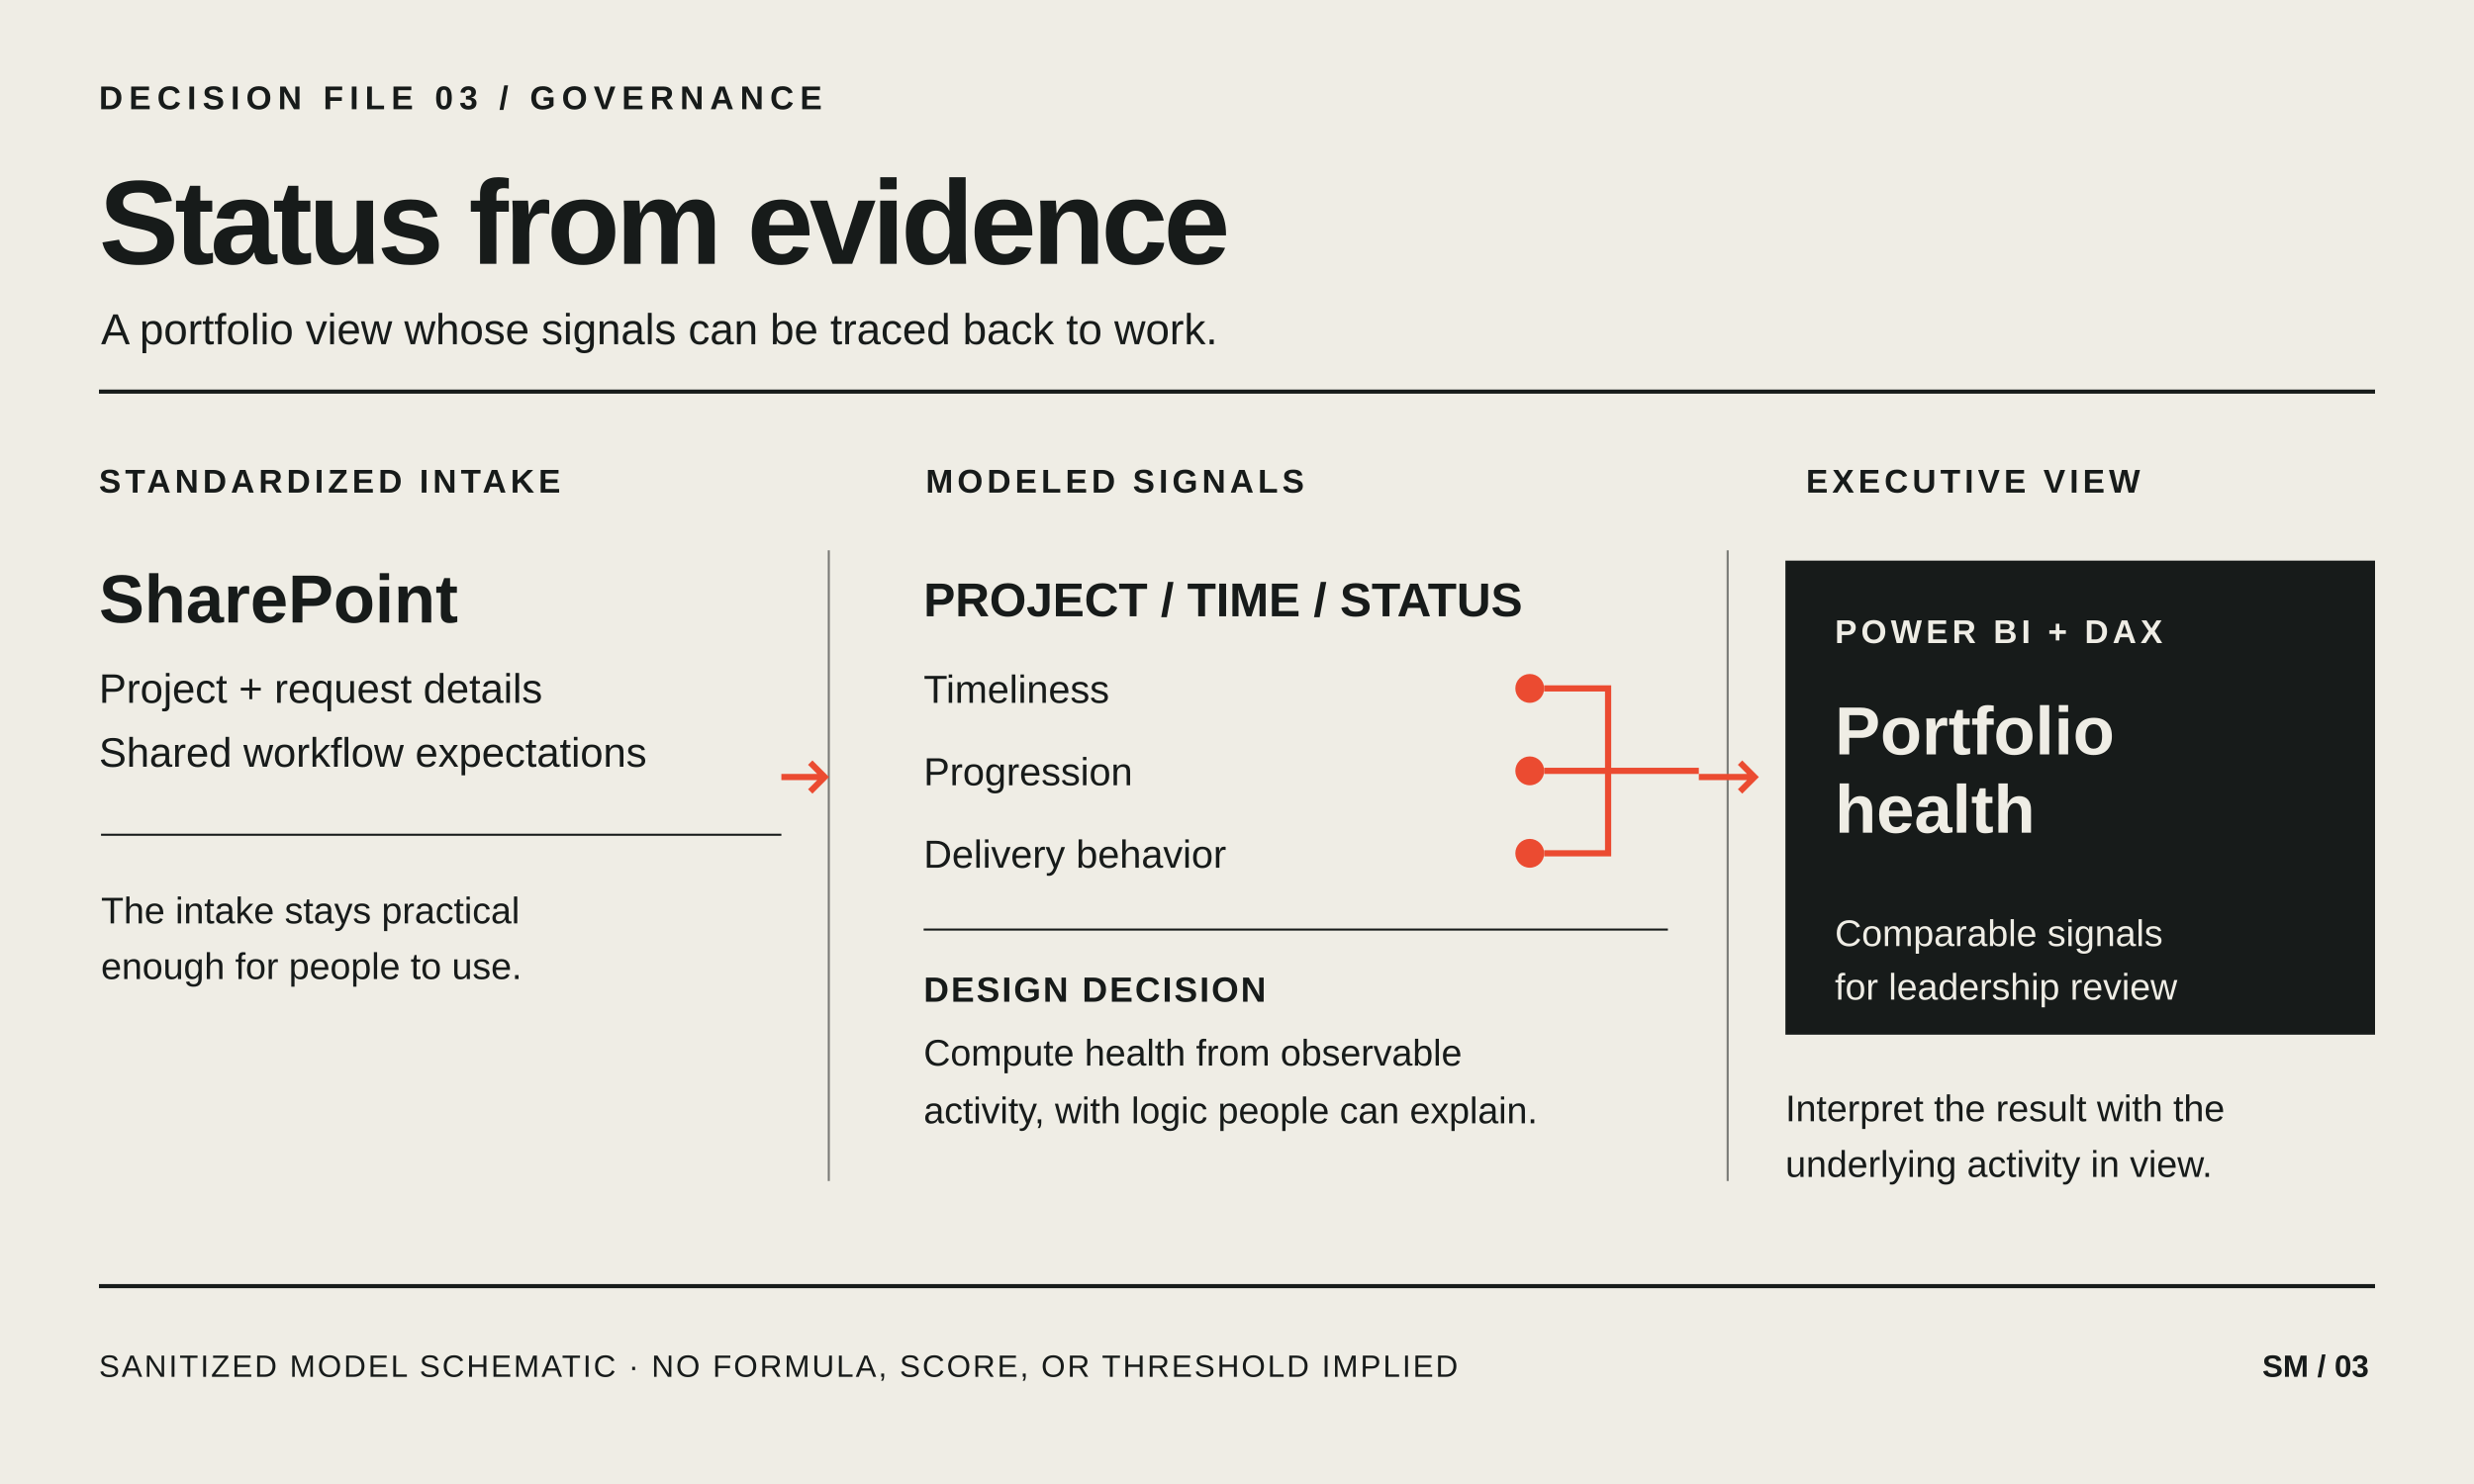
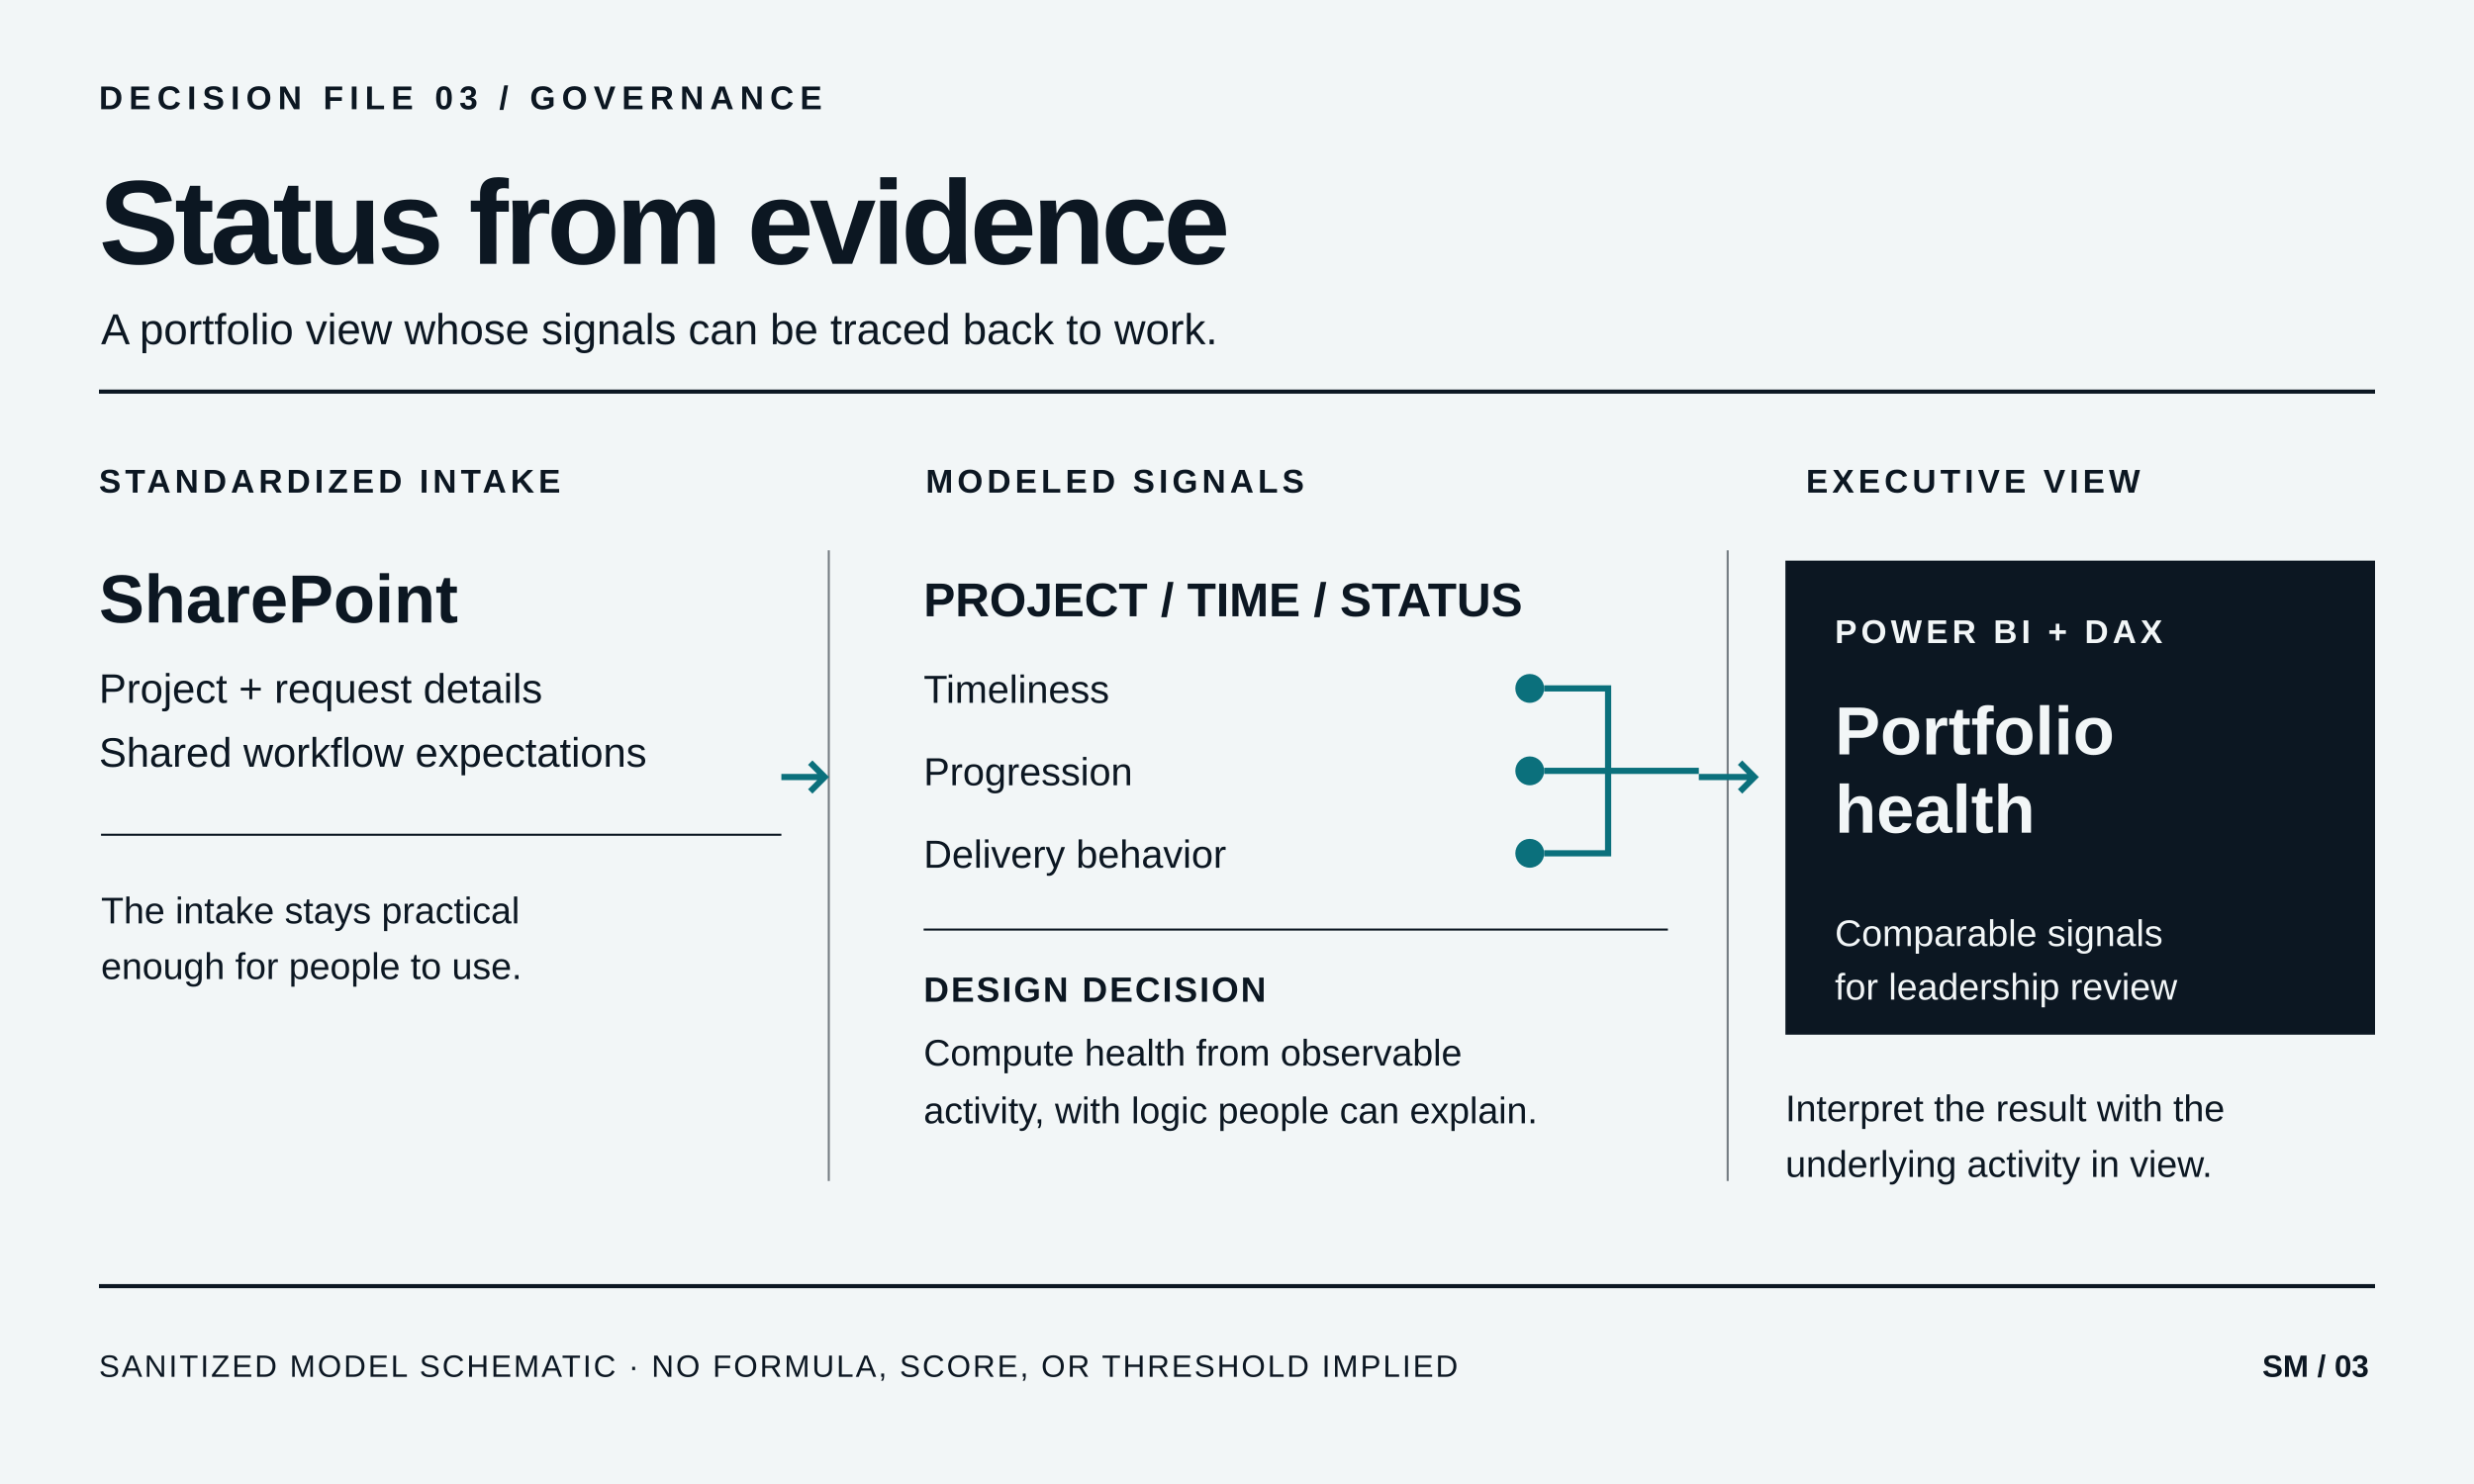
<svg xmlns="http://www.w3.org/2000/svg" viewBox="0 0 1200 720" role="img" aria-labelledby="title description">
-   <rect width="1200" height="720" fill="#EFEDE5" />
-   <g fill="#171B1A" font-family="Arial, Helvetica, sans-serif">
+   <rect width="1200" height="720" fill="#F2F6F7" />
+   <g fill="#0C1722" font-family="Arial, Helvetica, sans-serif">
    <text x="48" y="53" font-size="16" font-weight="700" letter-spacing="3">DECISION FILE 03 / GOVERNANCE</text>
    <text x="48" y="128" font-size="58" font-weight="800" letter-spacing="-2">Status from evidence</text>
    <text x="49" y="167" font-size="21">A portfolio view whose signals can be traced back to work.</text>
  </g>
-   <path d="M48 190H1152M48 624H1152" stroke="#171B1A" stroke-width="2" />
-   <g fill="#171B1A" font-family="Arial, Helvetica, sans-serif">
+   <path d="M48 190H1152M48 624H1152" stroke="#0C1722" stroke-width="2" />
+   <g fill="#0C1722" font-family="Arial, Helvetica, sans-serif">
    <text x="48" y="239" font-size="16" font-weight="700" letter-spacing="2">STANDARDIZED INTAKE</text>
    <text x="449" y="239" font-size="16" font-weight="700" letter-spacing="2">MODELED SIGNALS</text>
    <text x="876" y="239" font-size="16" font-weight="700" letter-spacing="2">EXECUTIVE VIEW</text>
    <text x="48" y="302" font-size="33" font-weight="700">SharePoint</text>
    <text x="48" y="341" font-size="20">Project + request details</text>
    <text x="48" y="372" font-size="20">Shared workflow expectations</text>
  </g>
-   <path d="M49 405H379" stroke="#171B1A" stroke-width="1" />
-   <g fill="#171B1A" font-family="Arial, Helvetica, sans-serif">
+   <path d="M49 405H379" stroke="#0C1722" stroke-width="1" />
+   <g fill="#0C1722" font-family="Arial, Helvetica, sans-serif">
    <text x="49" y="448" font-size="18">The intake stays practical</text>
    <text x="49" y="475" font-size="18">enough for people to use.</text>
  </g>
-   <path d="M402 267V573M838 267V573" stroke="#171B1A" stroke-width="1" opacity=".55" />
-   <g font-family="Arial, Helvetica, sans-serif" fill="#171B1A">
+   <path d="M402 267V573M838 267V573" stroke="#0C1722" stroke-width="1" opacity=".55" />
+   <g font-family="Arial, Helvetica, sans-serif" fill="#0C1722">
    <text x="448" y="299" font-size="23" font-weight="700">PROJECT / TIME / STATUS</text>
    <text x="448" y="341" font-size="19">Timeliness</text>
    <text x="448" y="381" font-size="19">Progression</text>
    <text x="448" y="421" font-size="19">Delivery behavior</text>
  </g>
-   <circle cx="742" cy="334" r="7" fill="#EB4B31" />
-   <circle cx="742" cy="374" r="7" fill="#EB4B31" />
-   <circle cx="742" cy="414" r="7" fill="#EB4B31" />
-   <path d="M749 334H780V374M749 374H780M749 414H780V374M780 374H824" fill="none" stroke="#EB4B31" stroke-width="3" />
-   <path d="M448 451H809" stroke="#171B1A" stroke-width="1" />
-   <g fill="#171B1A" font-family="Arial, Helvetica, sans-serif">
+   <circle cx="742" cy="334" r="7" fill="#0B707C" />
+   <circle cx="742" cy="374" r="7" fill="#0B707C" />
+   <circle cx="742" cy="414" r="7" fill="#0B707C" />
+   <path d="M749 334H780V374M749 374H780M749 414H780V374M780 374H824" fill="none" stroke="#0B707C" stroke-width="3" />
+   <path d="M448 451H809" stroke="#0C1722" stroke-width="1" />
+   <g fill="#0C1722" font-family="Arial, Helvetica, sans-serif">
    <text x="448" y="486" font-size="17" font-weight="700" letter-spacing="1">DESIGN DECISION</text>
    <text x="448" y="517" font-size="18">Compute health from observable</text>
    <text x="448" y="545" font-size="18">activity, with logic people can explain.</text>
  </g>
-   <rect x="866" y="272" width="286" height="230" fill="#171B1A" />
-   <g fill="#EFEDE5" font-family="Arial, Helvetica, sans-serif">
+   <rect x="866" y="272" width="286" height="230" fill="#0C1722" />
+   <g fill="#F2F6F7" font-family="Arial, Helvetica, sans-serif">
    <text x="890" y="312" font-size="16" font-weight="700" letter-spacing="2">POWER BI + DAX</text>
    <text x="890" y="366" font-size="33" font-weight="700">Portfolio</text>
    <text x="890" y="404" font-size="33" font-weight="700">health</text>
    <text x="890" y="459" font-size="18">Comparable signals</text>
    <text x="890" y="485" font-size="18">for leadership review</text>
  </g>
-   <g fill="#171B1A" font-family="Arial, Helvetica, sans-serif">
+   <g fill="#0C1722" font-family="Arial, Helvetica, sans-serif">
    <text x="866" y="544" font-size="18">Interpret the result with the</text>
    <text x="866" y="571" font-size="18">underlying activity in view.</text>
  </g>
-   <path d="M379 377H400M393 370L400 377L393 384M824 377H851M844 370L851 377L844 384" fill="none" stroke="#EB4B31" stroke-width="3" />
-   <g fill="#171B1A" font-family="Arial, Helvetica, sans-serif">
+   <path d="M379 377H400M393 370L400 377L393 384M824 377H851M844 370L851 377L844 384" fill="none" stroke="#0B707C" stroke-width="3" />
+   <g fill="#0C1722" font-family="Arial, Helvetica, sans-serif">
    <text x="48" y="668" font-size="15" letter-spacing="1">SANITIZED MODEL SCHEMATIC · NO FORMULA, SCORE, OR THRESHOLD IMPLIED</text>
    <text x="1149" y="668" text-anchor="end" font-size="15" font-weight="700">SM / 03</text>
  </g>
</svg>
